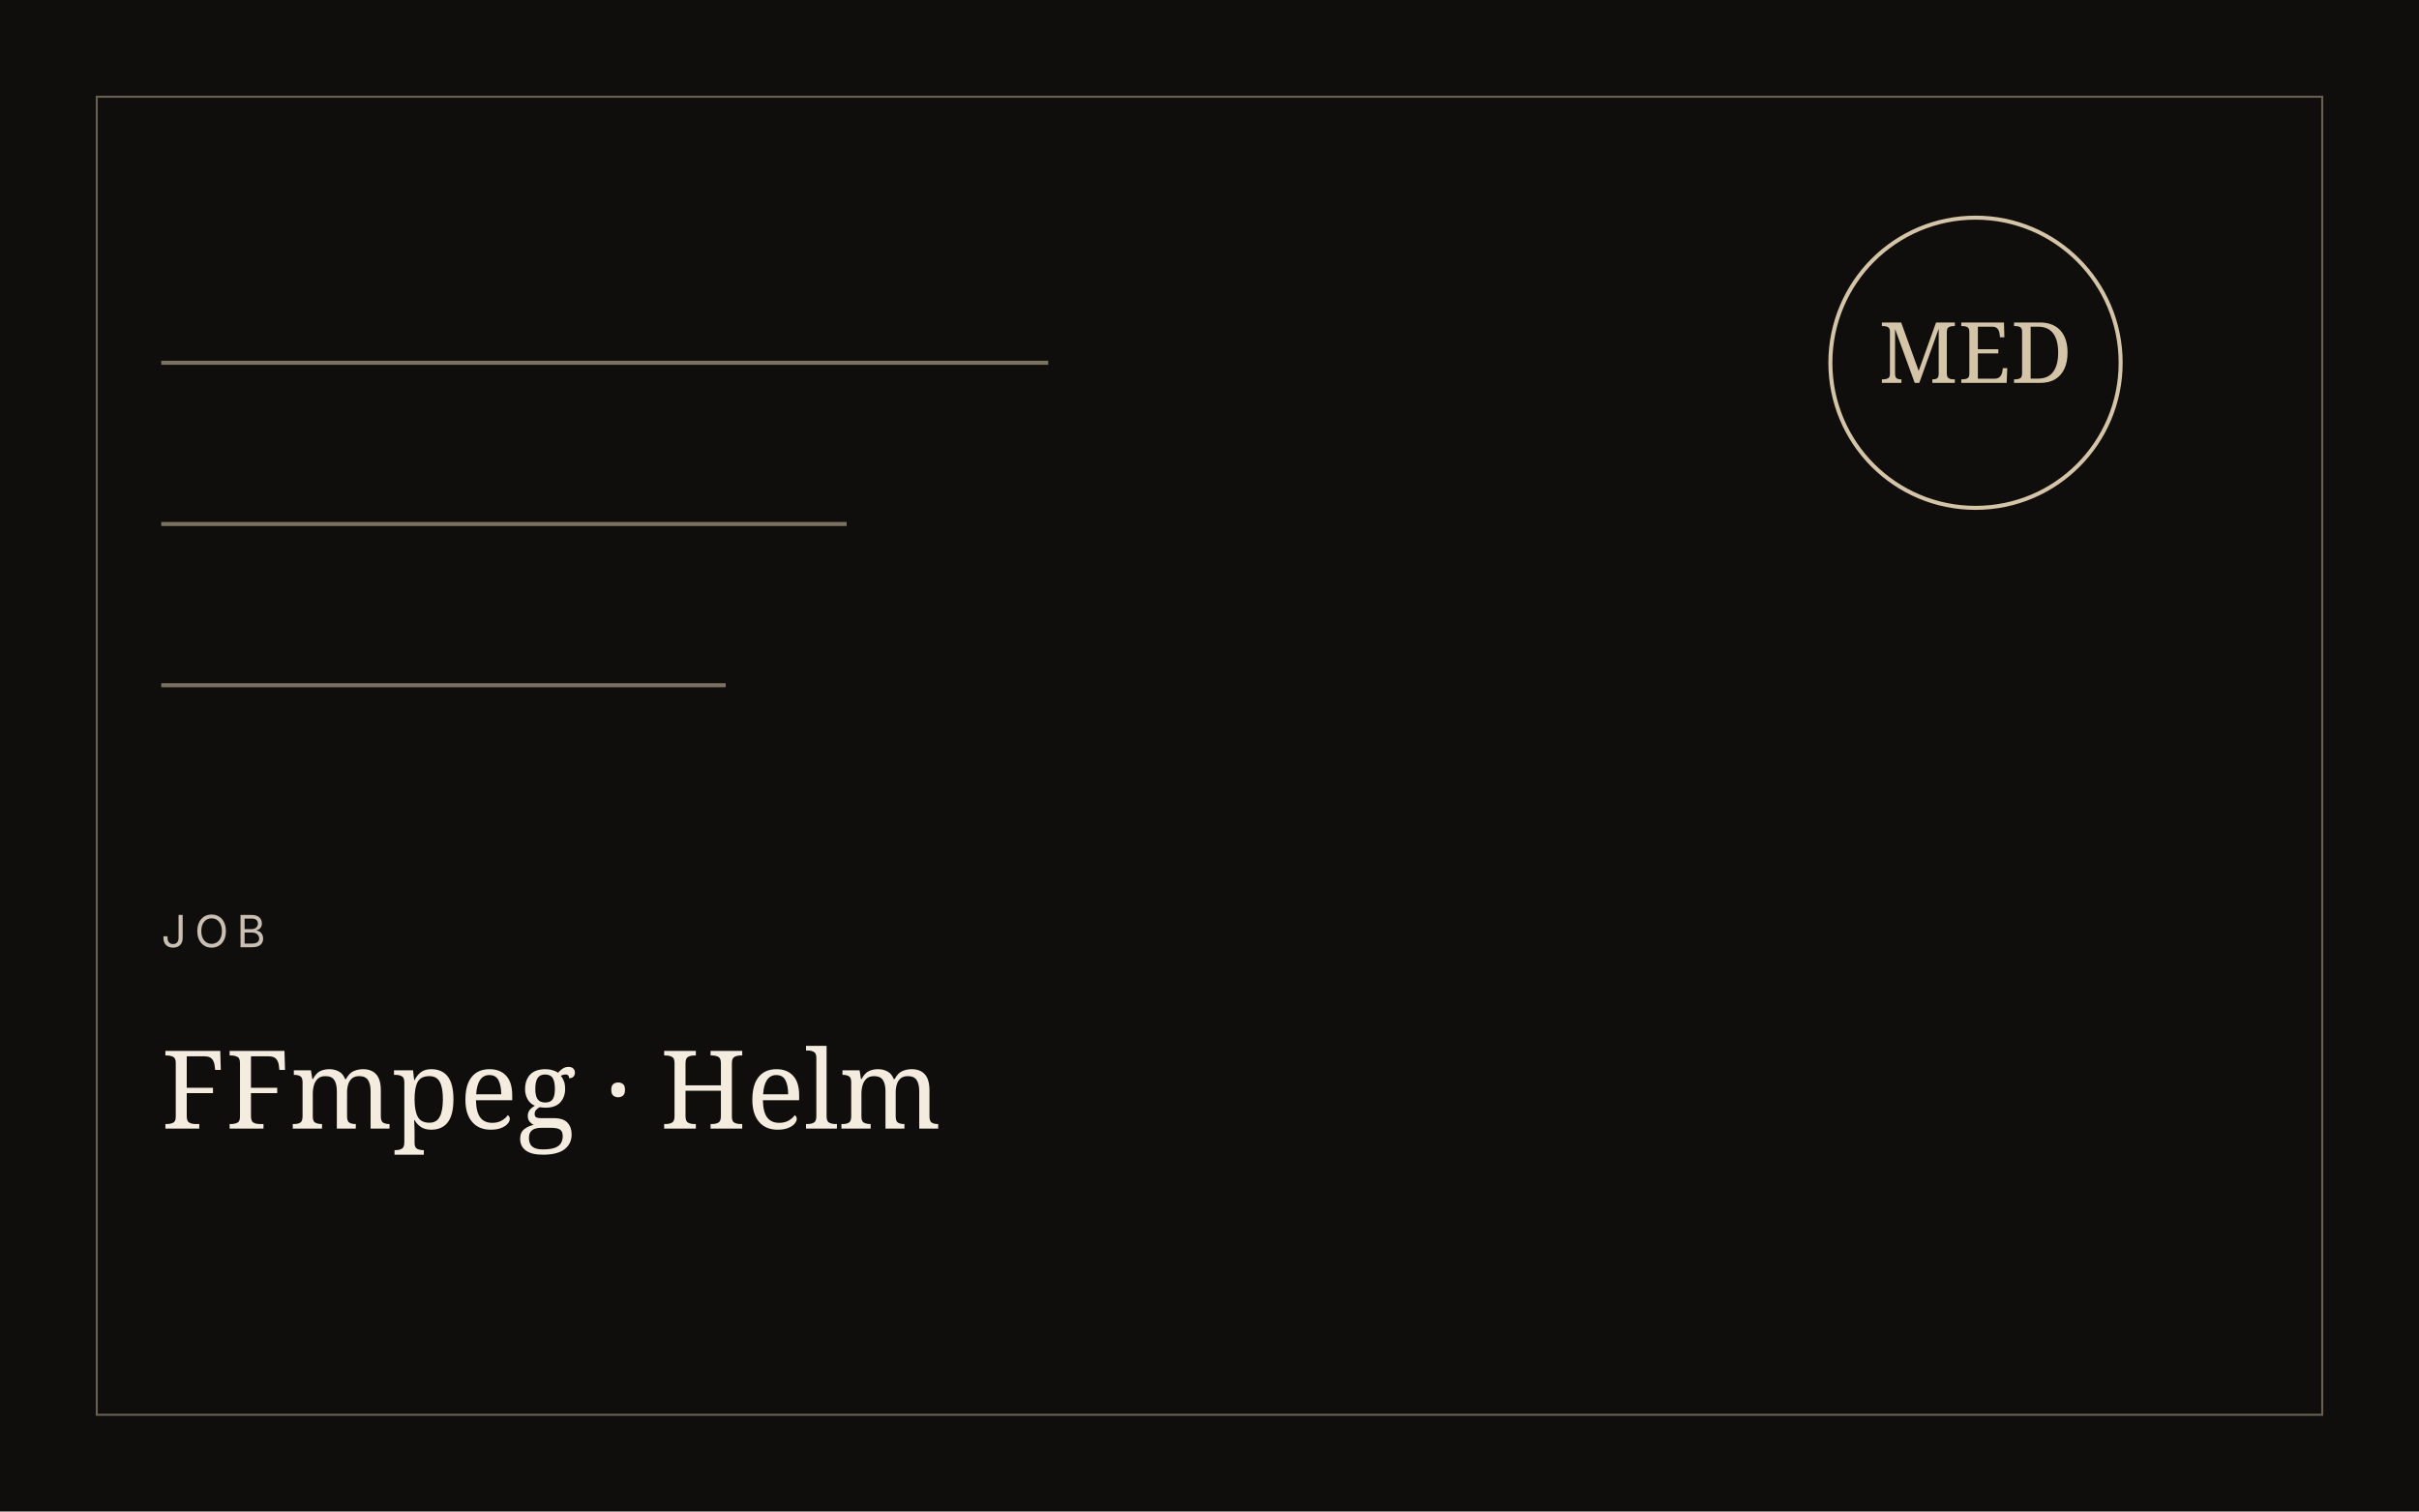
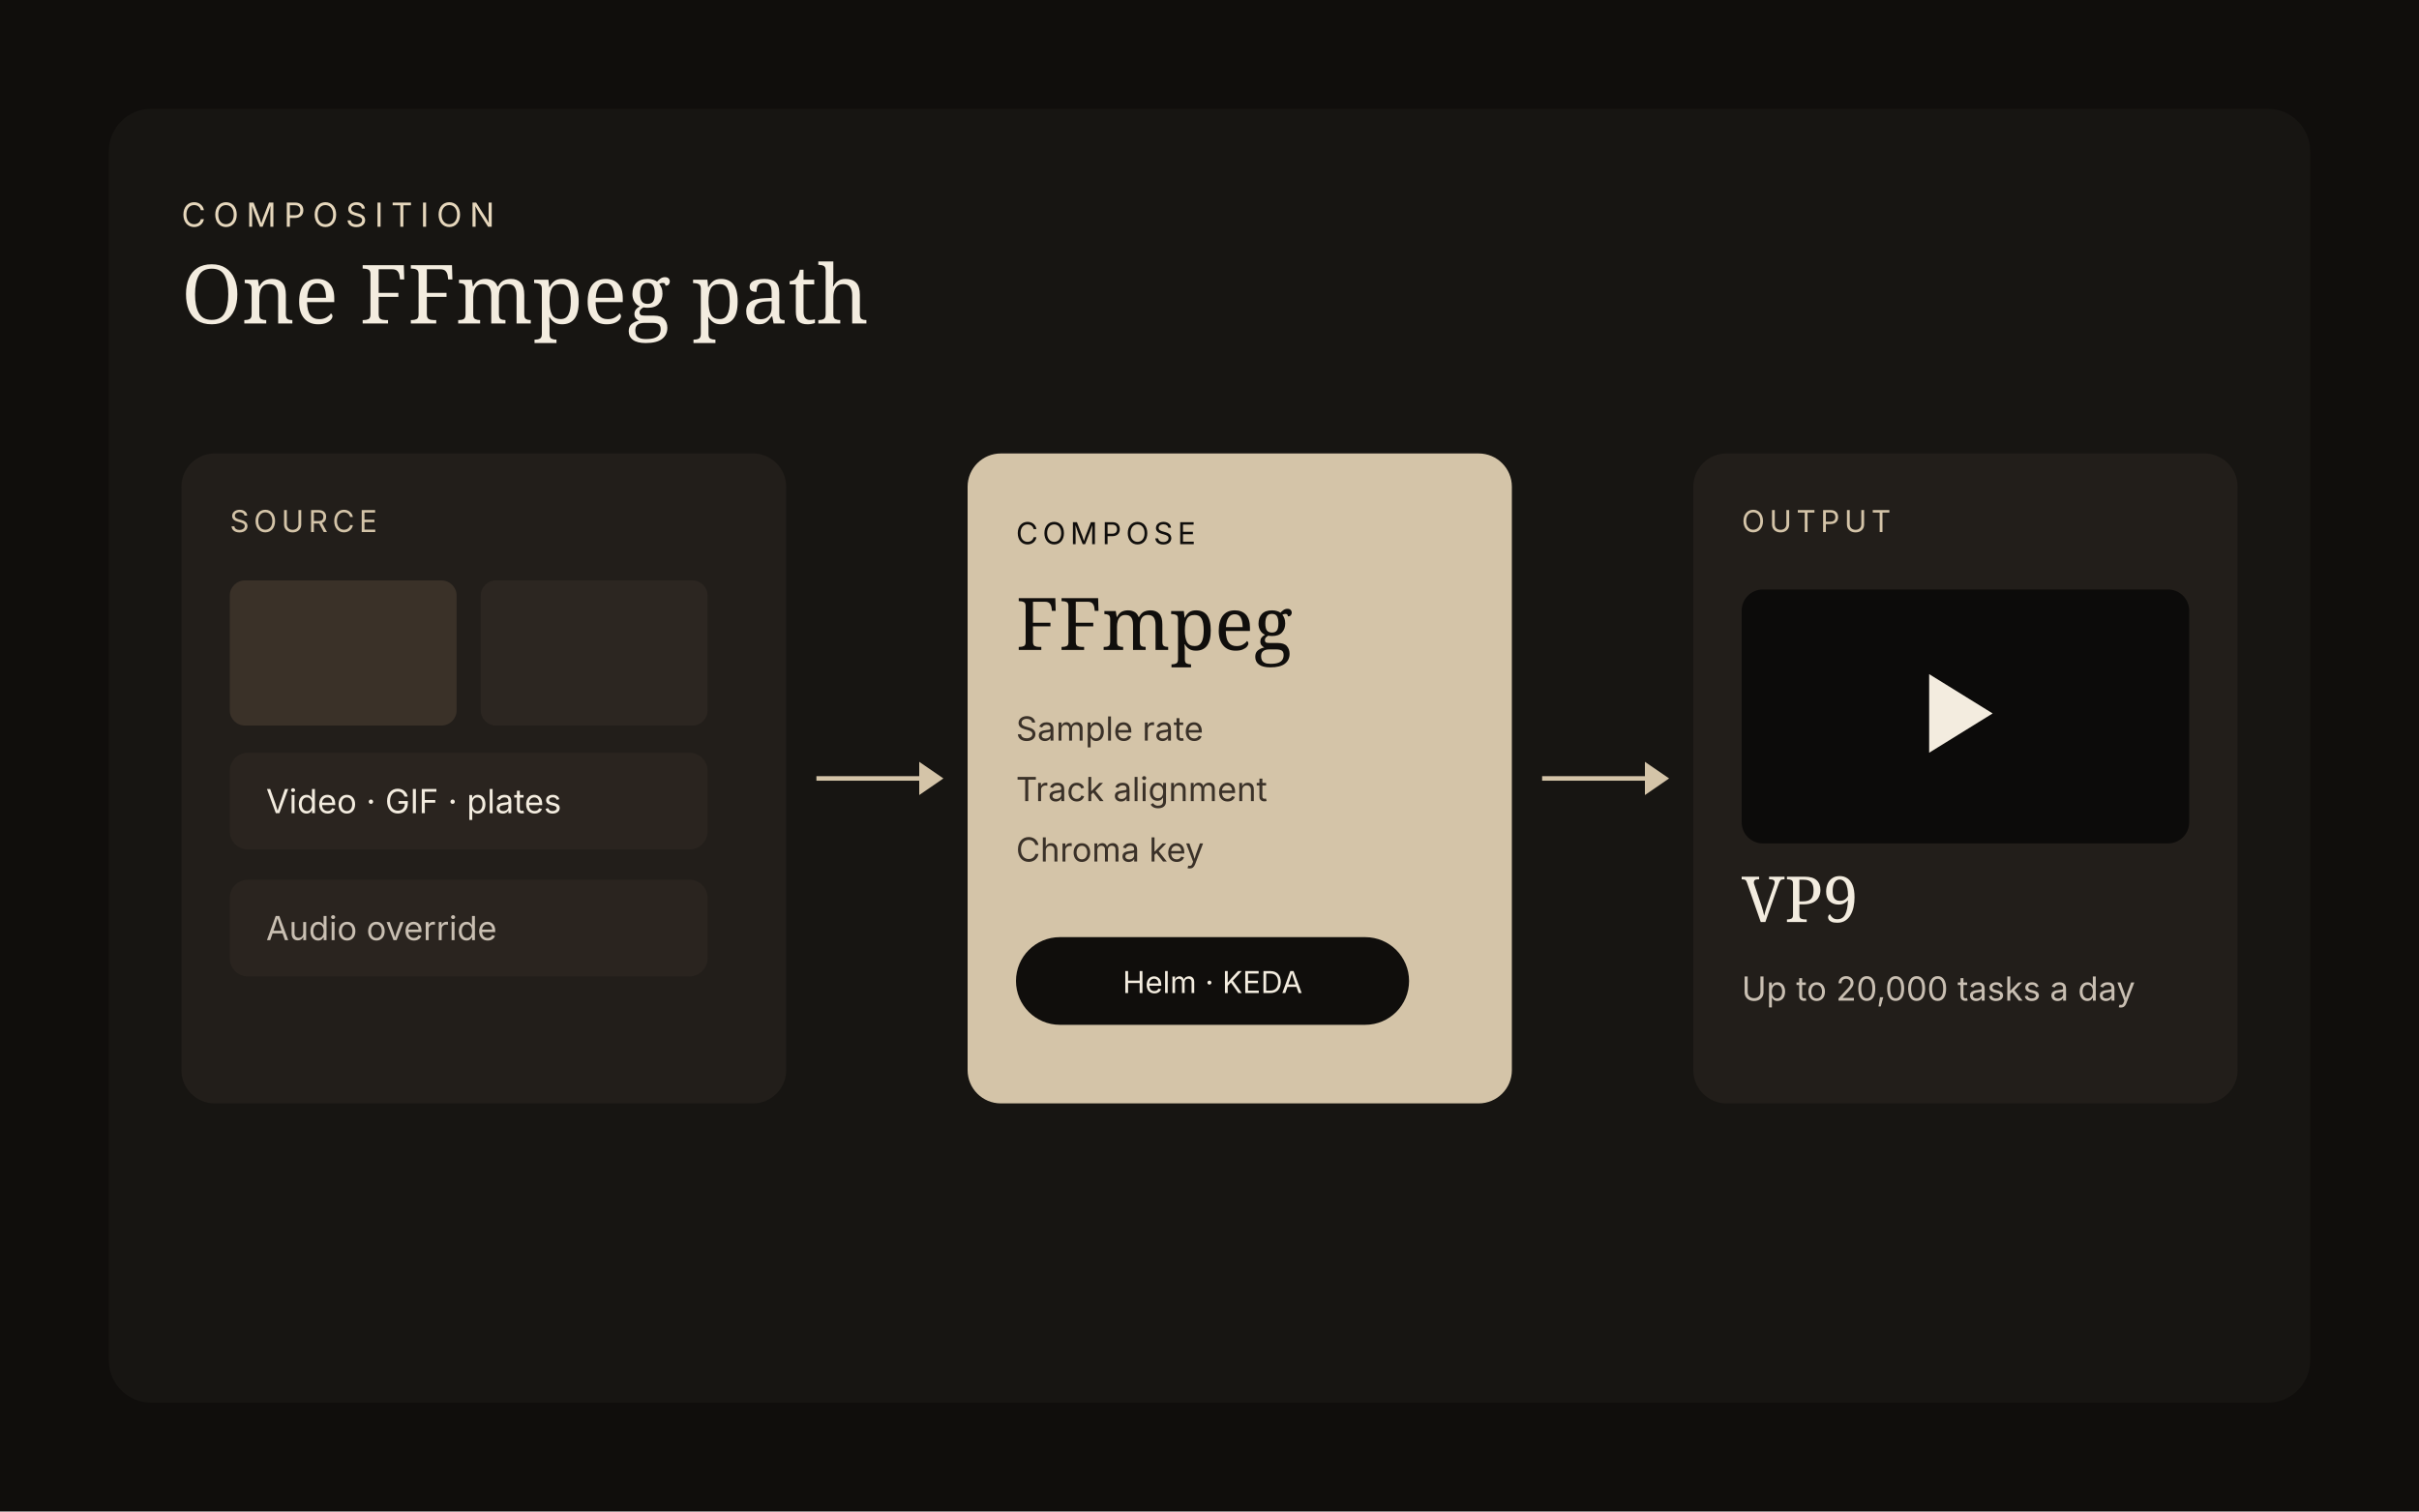
- <svg xmlns="http://www.w3.org/2000/svg" viewBox="0 0 1200 750" width="1200" height="750">
-   <rect width="1200" height="750" fill="#100e0c" />
-   <rect x="48" y="48" width="1104" height="654" fill="none" stroke="#d4c4a8" stroke-opacity="0.45" />
-   <path d="M80 180 H520 M80 260 H420 M80 340 H360" stroke="#d4c4a8" stroke-opacity="0.55" stroke-width="2" />
-   <circle cx="980" cy="180" r="72" fill="none" stroke="#d4c4a8" stroke-width="2" />
-   <text x="980" y="190" text-anchor="middle" fill="#d4c4a8" font-family="Georgia, serif" font-size="42">MED</text>
-   <text x="80" y="470" fill="#c9bfb2" font-family="Inter, sans-serif" font-size="22" letter-spacing="4">JOB</text>
-   <text x="80" y="560" fill="#f3ecdf" font-family="Georgia, serif" font-size="54">FFmpeg · Helm</text>
+ <svg xmlns="http://www.w3.org/2000/svg" viewBox="0 0 1600 1000" width="1600" height="1000">
+   <rect width="1600" height="1000" fill="#100e0c" />
+   <rect x="72" y="72" width="1456" height="856" rx="28" fill="#171512" />
+   <text x="120" y="150" fill="#e6d7bc" font-family="Inter, sans-serif" font-size="22" letter-spacing="5">COMPOSITION</text>
+   <text x="120" y="214" fill="#f3ecdf" font-family="Georgia, serif" font-size="54">One FFmpeg path</text>
+   <g>
+     <rect x="120" y="300" width="400" height="430" rx="22" fill="#221e1a" />
+     <text x="152" y="352" fill="#d4c4a8" font-family="Inter, sans-serif" font-size="20" letter-spacing="3">SOURCE</text>
+     <rect x="152" y="384" width="150" height="96" rx="10" fill="#3a3128" />
+     <rect x="318" y="384" width="150" height="96" rx="10" fill="#2c2621" />
+     <rect x="152" y="498" width="316" height="64" rx="12" fill="#2a241f" />
+     <text x="176" y="538" fill="#f3ecdf" font-family="Inter, sans-serif" font-size="22">Video · GIF · plates</text>
+     <rect x="152" y="582" width="316" height="64" rx="12" fill="#2a241f" />
+     <text x="176" y="622" fill="#c9bfb2" font-family="Inter, sans-serif" font-size="22">Audio override</text>
+   </g>
+   <path d="M540 515 H620" stroke="#d4c4a8" stroke-width="3" />
+   <path d="M608 504 l16 11 -16 11" fill="#d4c4a8" />
+   <g>
+     <rect x="640" y="300" width="360" height="430" rx="22" fill="#d4c4a8" />
+     <text x="672" y="360" fill="#100e0c" font-family="Inter, sans-serif" font-size="20" letter-spacing="3">COMPOSE</text>
+     <text x="672" y="430" fill="#100e0c" font-family="Georgia, serif" font-size="48">FFmpeg</text>
+     <text x="672" y="490" fill="#3a3128" font-family="Inter, sans-serif" font-size="22">Sample rate</text>
+     <text x="672" y="530" fill="#3a3128" font-family="Inter, sans-serif" font-size="22">Track alignment</text>
+     <text x="672" y="570" fill="#3a3128" font-family="Inter, sans-serif" font-size="22">Chroma key</text>
+     <rect x="672" y="620" width="260" height="58" rx="29" fill="#100e0c" />
+     <text x="802" y="657" text-anchor="middle" fill="#f3ecdf" font-family="Inter, sans-serif" font-size="20">Helm · KEDA</text>
+   </g>
+   <path d="M1020 515 H1100" stroke="#d4c4a8" stroke-width="3" />
+   <path d="M1088 504 l16 11 -16 11" fill="#d4c4a8" />
+   <g>
+     <rect x="1120" y="300" width="360" height="430" rx="22" fill="#221e1a" />
+     <text x="1152" y="352" fill="#d4c4a8" font-family="Inter, sans-serif" font-size="20" letter-spacing="3">OUTPUT</text>
+     <rect x="1152" y="390" width="296" height="168" rx="14" fill="#0c0b0a" />
+     <polygon points="1276,446 1318,472 1276,498" fill="#f3ecdf" />
+     <text x="1152" y="610" fill="#f3ecdf" font-family="Georgia, serif" font-size="42">VP9</text>
+     <text x="1152" y="662" fill="#c9bfb2" font-family="Inter, sans-serif" font-size="22">Up to 20,000 tasks a day</text>
+   </g>
</svg>
